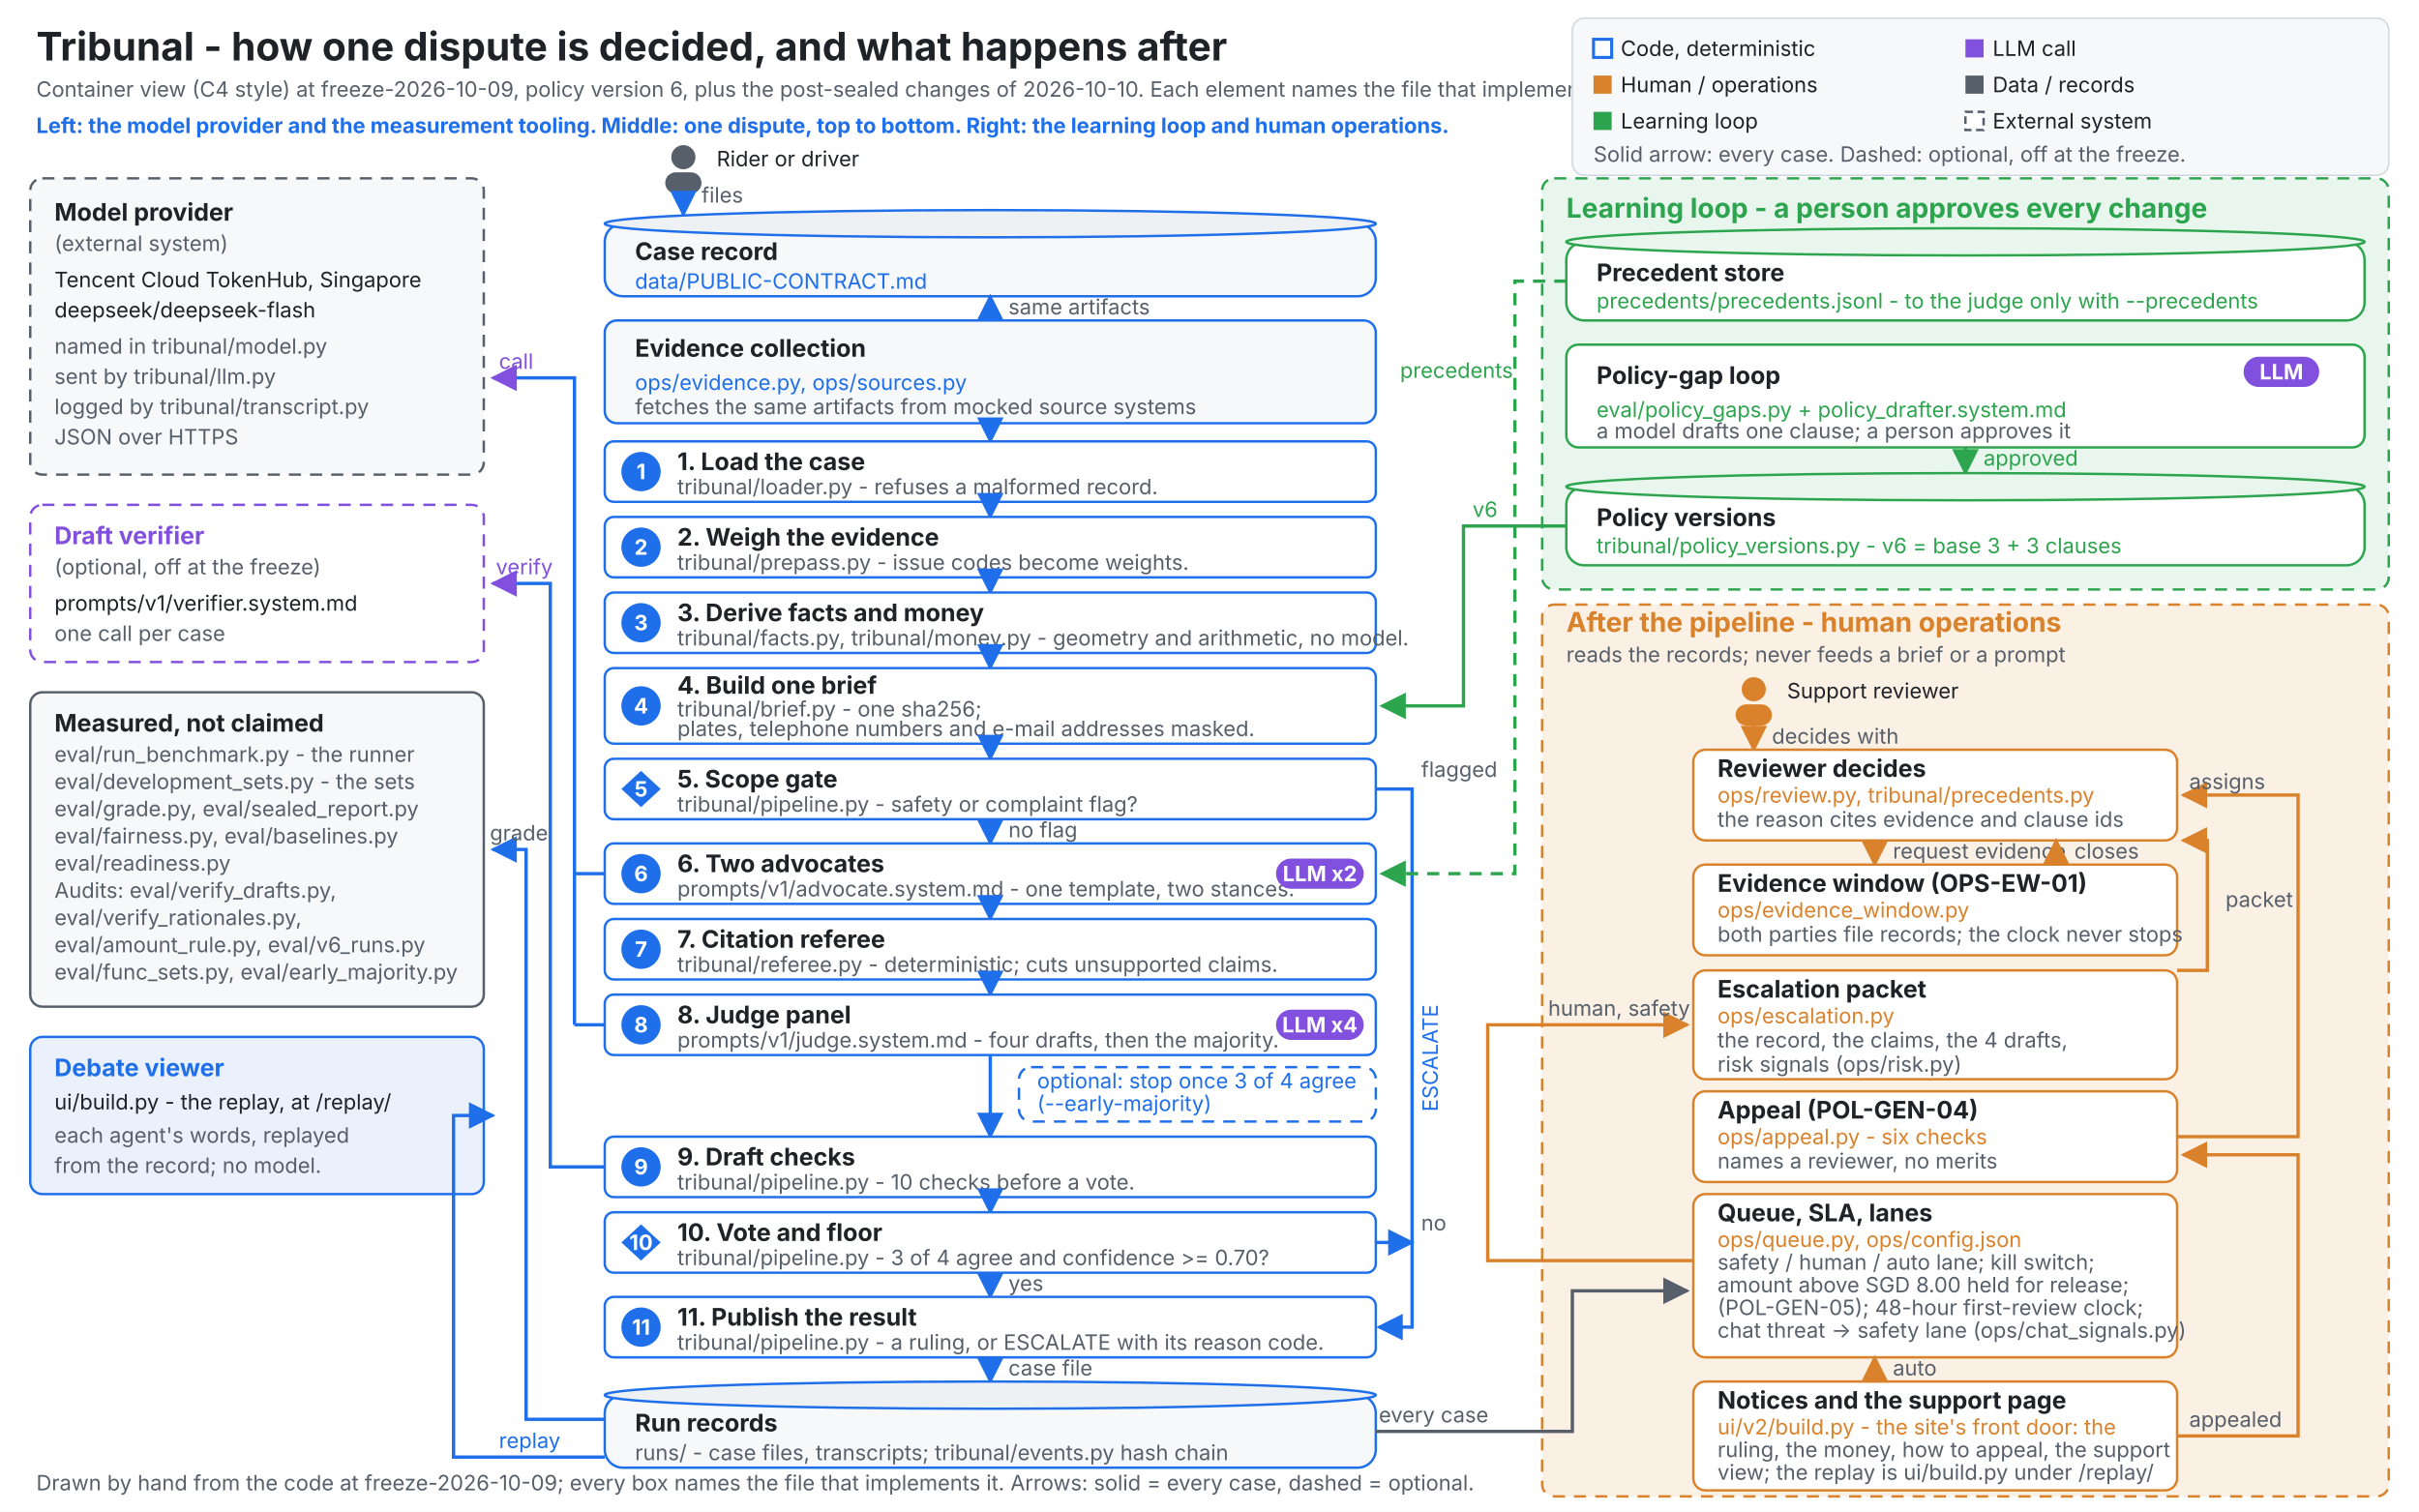
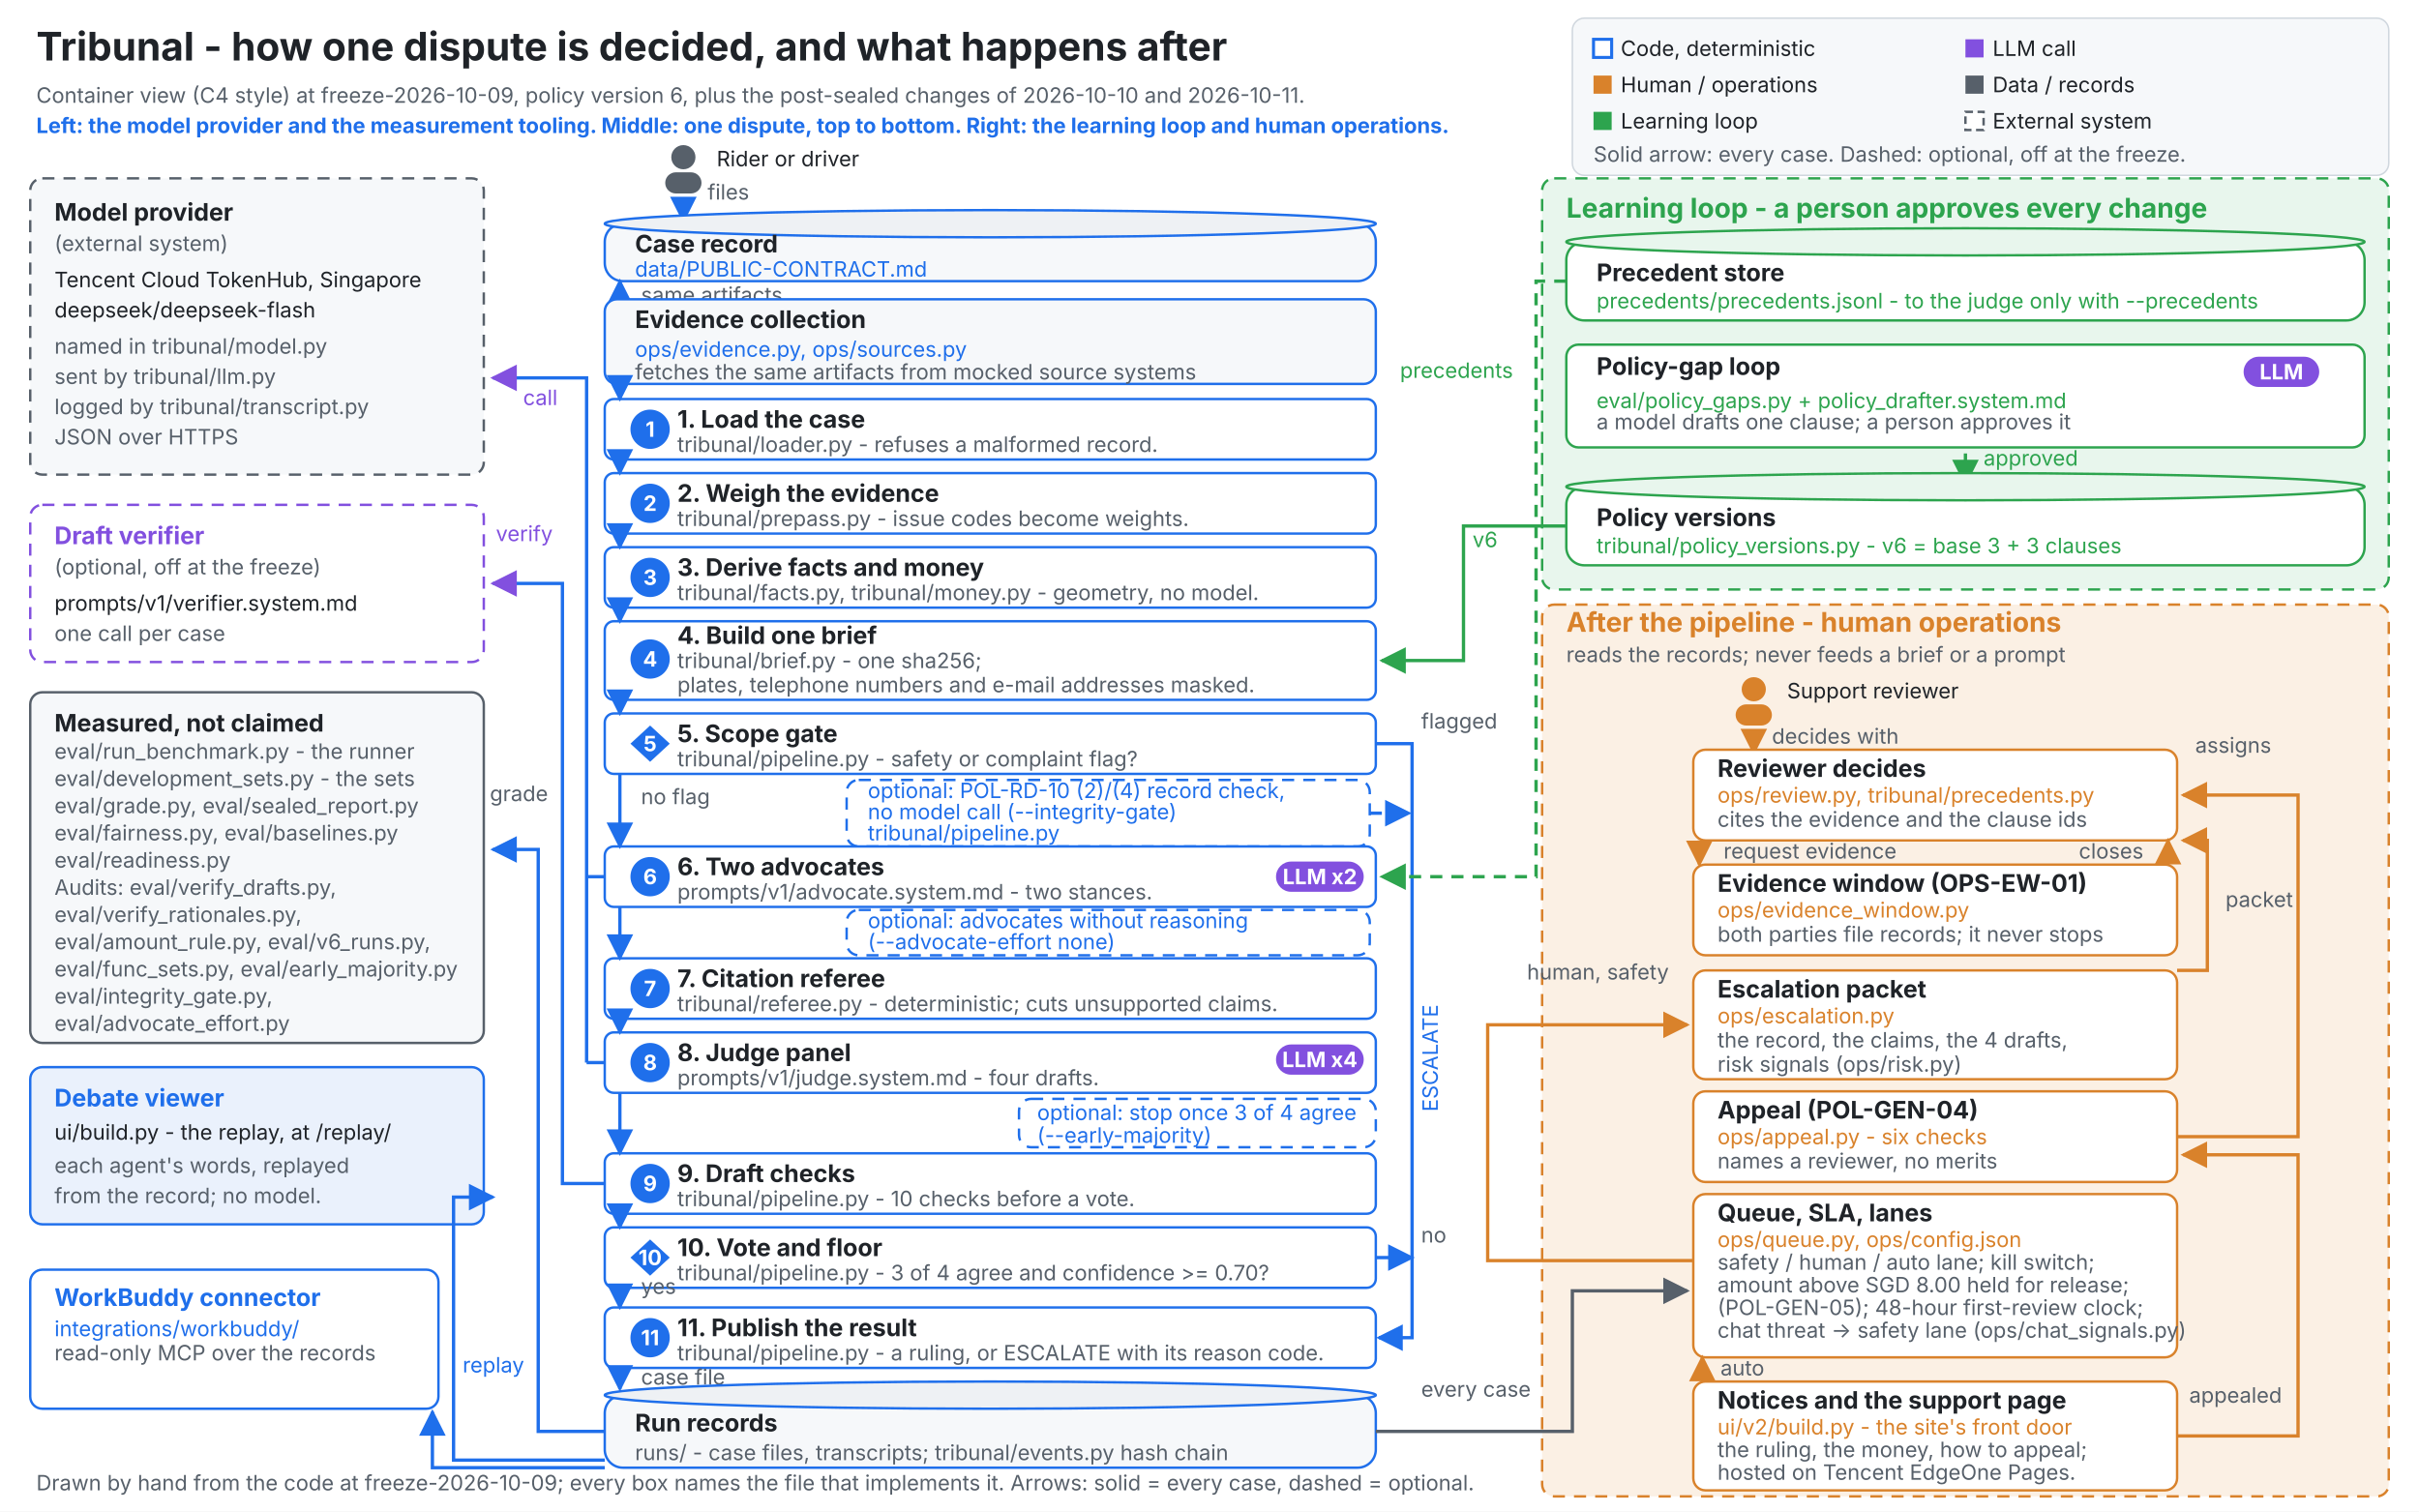
<svg xmlns="http://www.w3.org/2000/svg" viewBox="0 0 1600 1000" width="1600" height="1000" font-family="Inter, Helvetica, Arial, sans-serif">
  <defs>
    <marker id="arrowBlue" viewBox="0 0 10 10" refX="9" refY="5" markerWidth="8" markerHeight="8" orient="auto">
      <path d="M0,0 L10,5 L0,10 Z" fill="#1f6feb" />
    </marker>
    <marker id="arrowPurple" viewBox="0 0 10 10" refX="9" refY="5" markerWidth="8" markerHeight="8" orient="auto">
      <path d="M0,0 L10,5 L0,10 Z" fill="#8250df" />
    </marker>
    <marker id="arrowOrange" viewBox="0 0 10 10" refX="9" refY="5" markerWidth="8" markerHeight="8" orient="auto">
      <path d="M0,0 L10,5 L0,10 Z" fill="#d9822b" />
    </marker>
    <marker id="arrowGreen" viewBox="0 0 10 10" refX="9" refY="5" markerWidth="8" markerHeight="8" orient="auto">
      <path d="M0,0 L10,5 L0,10 Z" fill="#2da44e" />
    </marker>
    <marker id="arrowGrey" viewBox="0 0 10 10" refX="9" refY="5" markerWidth="8" markerHeight="8" orient="auto">
      <path d="M0,0 L10,5 L0,10 Z" fill="#57606a" />
    </marker>
  </defs>
  <rect x="0" y="0" width="1600" height="1000" fill="#ffffff" />
  <text x="24" y="40" font-size="26" font-weight="bold" fill="#1f2328">Tribunal - how one dispute is decided, and what happens after</text>
-   <text x="24" y="64" font-size="14" fill="#57606a">Container view (C4 style) at freeze-2026-10-09, policy version 6, plus the post-sealed changes of 2026-10-10. Each element names the file that implements it.</text>
+   <text x="24" y="68" font-size="14" fill="#57606a">Container view (C4 style) at freeze-2026-10-09, policy version 6, plus the post-sealed changes of 2026-10-10 and 2026-10-11.</text>
  <rect x="1040" y="12" width="540" height="104" rx="8" fill="#f6f8fa" stroke="#d0d7de" stroke-width="1" />
  <rect x="1054" y="26" width="12" height="12" fill="#ffffff" stroke="#1f6feb" stroke-width="2" />
  <text x="1072" y="37" font-size="14" fill="#1f2328">Code, deterministic</text>
  <rect x="1300" y="26" width="12" height="12" fill="#8250df" />
  <text x="1318" y="37" font-size="14" fill="#1f2328">LLM call</text>
  <rect x="1054" y="50" width="12" height="12" fill="#d9822b" />
  <text x="1072" y="61" font-size="14" fill="#1f2328">Human / operations</text>
  <rect x="1300" y="50" width="12" height="12" fill="#57606a" />
  <text x="1318" y="61" font-size="14" fill="#1f2328">Data / records</text>
  <rect x="1054" y="74" width="12" height="12" fill="#2da44e" />
  <text x="1072" y="85" font-size="14" fill="#1f2328">Learning loop</text>
  <rect x="1300" y="74" width="12" height="12" fill="#ffffff" stroke="#57606a" stroke-width="1.6" stroke-dasharray="5 3" />
  <text x="1318" y="85" font-size="14" fill="#1f2328">External system</text>
  <text x="1054" y="107" font-size="14" fill="#57606a">Solid arrow: every case. Dashed: optional, off at the freeze.</text>
  <text x="24" y="88" font-size="14" font-weight="bold" fill="#1f6feb">Left: the model provider and the measurement tooling. Middle: one dispute, top to bottom. Right: the learning loop and human operations.</text>
  <circle cx="452" cy="104" r="8" fill="#57606a" />
  <rect x="440" y="114" width="24" height="14" rx="7" fill="#57606a" />
  <text x="474" y="110" font-size="14" fill="#1f2328">Rider or driver</text>
-   <path d="M452,128 L452,142" fill="none" stroke="#1f6feb" stroke-width="2.2" marker-end="url(#arrowBlue)" />
-   <text x="464" y="134" font-size="14" fill="#57606a">files</text>
-   <rect x="400" y="148" width="510" height="48" rx="12" fill="#f6f8fa" stroke="#1f6feb" stroke-width="1.6" />
+   <path d="M452,132 L452,146" fill="none" stroke="#1f6feb" stroke-width="2.2" marker-end="url(#arrowBlue)" />
+   <text x="468" y="132" font-size="14" fill="#57606a">files</text>
+   <rect x="400" y="148" width="510" height="38" rx="12" fill="#f6f8fa" stroke="#1f6feb" stroke-width="1.6" />
  <ellipse cx="655" cy="148" rx="255" ry="9" fill="#eef1f4" stroke="#1f6feb" stroke-width="1.6" />
-   <text x="420" y="172" font-size="16" font-weight="bold" fill="#1f2328">Case record</text>
-   <text x="420" y="191" font-size="14" fill="#1f6feb">data/PUBLIC-CONTRACT.md</text>
-   <path d="M655,212 L655,196" fill="none" stroke="#1f6feb" stroke-width="2.2" marker-end="url(#arrowBlue)" />
-   <text x="667" y="208" font-size="14" fill="#57606a">same artifacts</text>
-   <rect x="400" y="212" width="510" height="68" rx="8" fill="#f6f8fa" stroke="#1f6feb" stroke-width="1.6" />
-   <text x="420" y="236" font-size="16" font-weight="bold" fill="#1f2328">Evidence collection</text>
-   <text x="420" y="258" font-size="14" fill="#1f6feb">ops/evidence.py, ops/sources.py</text>
-   <text x="420" y="274" font-size="14" fill="#57606a">fetches the same artifacts from mocked source systems</text>
-   <path d="M655,280 L655,292" fill="none" stroke="#1f6feb" stroke-width="2.2" marker-end="url(#arrowBlue)" />
-   <rect x="400" y="292" width="510" height="40" rx="6" fill="#ffffff" stroke="#1f6feb" stroke-width="1.6" />
-   <circle cx="424" cy="312" r="13" fill="#1f6feb" />
-   <text x="424" y="317" font-size="14" font-weight="bold" fill="#ffffff" text-anchor="middle">1</text>
-   <text x="448" y="311" font-size="16" font-weight="bold" fill="#1f2328">1. Load the case</text>
-   <text x="448" y="327" font-size="14" fill="#57606a">tribunal/loader.py - refuses a malformed record.</text>
-   <path d="M655,332 L655,342" fill="none" stroke="#1f6feb" stroke-width="2.2" marker-end="url(#arrowBlue)" />
-   <rect x="400" y="342" width="510" height="40" rx="6" fill="#ffffff" stroke="#1f6feb" stroke-width="1.6" />
-   <circle cx="424" cy="362" r="13" fill="#1f6feb" />
-   <text x="424" y="367" font-size="14" font-weight="bold" fill="#ffffff" text-anchor="middle">2</text>
-   <text x="448" y="361" font-size="16" font-weight="bold" fill="#1f2328">2. Weigh the evidence</text>
-   <text x="448" y="377" font-size="14" fill="#57606a">tribunal/prepass.py - issue codes become weights.</text>
-   <path d="M655,382 L655,392" fill="none" stroke="#1f6feb" stroke-width="2.2" marker-end="url(#arrowBlue)" />
-   <rect x="400" y="392" width="510" height="40" rx="6" fill="#ffffff" stroke="#1f6feb" stroke-width="1.6" />
-   <circle cx="424" cy="412" r="13" fill="#1f6feb" />
-   <text x="424" y="417" font-size="14" font-weight="bold" fill="#ffffff" text-anchor="middle">3</text>
-   <text x="448" y="411" font-size="16" font-weight="bold" fill="#1f2328">3. Derive facts and money</text>
-   <text x="448" y="427" font-size="14" fill="#57606a">tribunal/facts.py, tribunal/money.py - geometry and arithmetic, no model.</text>
-   <path d="M655,432 L655,442" fill="none" stroke="#1f6feb" stroke-width="2.2" marker-end="url(#arrowBlue)" />
-   <rect x="400" y="442" width="510" height="50" rx="6" fill="#ffffff" stroke="#1f6feb" stroke-width="1.6" />
-   <circle cx="424" cy="467" r="13" fill="#1f6feb" />
-   <text x="424" y="472" font-size="14" font-weight="bold" fill="#ffffff" text-anchor="middle">4</text>
-   <text x="448" y="459" font-size="16" font-weight="bold" fill="#1f2328">4. Build one brief</text>
-   <text x="448" y="474" font-size="14" fill="#57606a">tribunal/brief.py - one sha256;</text>
-   <text x="448" y="487" font-size="14" fill="#57606a">plates, telephone numbers and e-mail addresses masked.</text>
-   <path d="M655,492 L655,502" fill="none" stroke="#1f6feb" stroke-width="2.2" marker-end="url(#arrowBlue)" />
-   <rect x="400" y="502" width="510" height="40" rx="6" fill="#ffffff" stroke="#1f6feb" stroke-width="1.6" />
-   <polygon points="424,510 437,522 424,534 411,522" fill="#1f6feb" />
-   <text x="424" y="527" font-size="14" font-weight="bold" fill="#ffffff" text-anchor="middle">5</text>
-   <text x="448" y="521" font-size="16" font-weight="bold" fill="#1f2328">5. Scope gate</text>
-   <text x="448" y="537" font-size="14" fill="#57606a">tribunal/pipeline.py - safety or complaint flag?</text>
-   <path d="M655,542 L655,558" fill="none" stroke="#1f6feb" stroke-width="2.2" marker-end="url(#arrowBlue)" />
-   <text x="667" y="554" font-size="14" fill="#57606a">no flag</text>
-   <rect x="400" y="558" width="510" height="40" rx="6" fill="#ffffff" stroke="#1f6feb" stroke-width="1.6" />
-   <circle cx="424" cy="578" r="13" fill="#1f6feb" />
-   <text x="424" y="583" font-size="14" font-weight="bold" fill="#ffffff" text-anchor="middle">6</text>
-   <text x="448" y="577" font-size="16" font-weight="bold" fill="#1f2328">6. Two advocates</text>
-   <text x="448" y="593" font-size="14" fill="#57606a">prompts/v1/advocate.system.md - one template, two stances.</text>
-   <rect x="844" y="568" width="58" height="20" rx="10" fill="#8250df" />
-   <text x="873" y="583" font-size="14" font-weight="bold" fill="#ffffff" text-anchor="middle">LLM x2</text>
-   <path d="M655,598 L655,608" fill="none" stroke="#1f6feb" stroke-width="2.2" marker-end="url(#arrowBlue)" />
-   <rect x="400" y="608" width="510" height="40" rx="6" fill="#ffffff" stroke="#1f6feb" stroke-width="1.6" />
-   <circle cx="424" cy="628" r="13" fill="#1f6feb" />
-   <text x="424" y="633" font-size="14" font-weight="bold" fill="#ffffff" text-anchor="middle">7</text>
-   <text x="448" y="627" font-size="16" font-weight="bold" fill="#1f2328">7. Citation referee</text>
-   <text x="448" y="643" font-size="14" fill="#57606a">tribunal/referee.py - deterministic; cuts unsupported claims.</text>
-   <path d="M655,648 L655,658" fill="none" stroke="#1f6feb" stroke-width="2.2" marker-end="url(#arrowBlue)" />
-   <rect x="400" y="658" width="510" height="40" rx="6" fill="#ffffff" stroke="#1f6feb" stroke-width="1.6" />
-   <circle cx="424" cy="678" r="13" fill="#1f6feb" />
-   <text x="424" y="683" font-size="14" font-weight="bold" fill="#ffffff" text-anchor="middle">8</text>
-   <text x="448" y="677" font-size="16" font-weight="bold" fill="#1f2328">8. Judge panel</text>
-   <text x="448" y="693" font-size="14" fill="#57606a">prompts/v1/judge.system.md - four drafts, then the majority.</text>
-   <rect x="844" y="668" width="58" height="20" rx="10" fill="#8250df" />
-   <text x="873" y="683" font-size="14" font-weight="bold" fill="#ffffff" text-anchor="middle">LLM x4</text>
-   <rect x="674" y="706" width="236" height="36" rx="8" fill="#ffffff" stroke="#1f6feb" stroke-width="1.6" stroke-dasharray="8 6" />
-   <text x="686" y="720" font-size="14" fill="#1f6feb">optional: stop once 3 of 4 agree</text>
-   <text x="686" y="735" font-size="14" fill="#1f6feb">(--early-majority)</text>
-   <path d="M655,698 L655,752" fill="none" stroke="#1f6feb" stroke-width="2.2" marker-end="url(#arrowBlue)" />
-   <rect x="400" y="752" width="510" height="40" rx="6" fill="#ffffff" stroke="#1f6feb" stroke-width="1.6" />
-   <circle cx="424" cy="772" r="13" fill="#1f6feb" />
-   <text x="424" y="777" font-size="14" font-weight="bold" fill="#ffffff" text-anchor="middle">9</text>
-   <text x="448" y="771" font-size="16" font-weight="bold" fill="#1f2328">9. Draft checks</text>
-   <text x="448" y="787" font-size="14" fill="#57606a">tribunal/pipeline.py - 10 checks before a vote.</text>
-   <path d="M655,792 L655,802" fill="none" stroke="#1f6feb" stroke-width="2.2" marker-end="url(#arrowBlue)" />
-   <rect x="400" y="802" width="510" height="40" rx="6" fill="#ffffff" stroke="#1f6feb" stroke-width="1.6" />
-   <polygon points="424,810 437,822 424,834 411,822" fill="#1f6feb" />
-   <text x="424" y="827" font-size="14" font-weight="bold" fill="#ffffff" text-anchor="middle">10</text>
-   <text x="448" y="821" font-size="16" font-weight="bold" fill="#1f2328">10. Vote and floor</text>
-   <text x="448" y="837" font-size="14" fill="#57606a">tribunal/pipeline.py - 3 of 4 agree and confidence &gt;= 0.70?</text>
-   <path d="M655,842 L655,858" fill="none" stroke="#1f6feb" stroke-width="2.2" marker-end="url(#arrowBlue)" />
-   <text x="667" y="854" font-size="14" fill="#57606a">yes</text>
-   <rect x="400" y="858" width="510" height="40" rx="6" fill="#ffffff" stroke="#1f6feb" stroke-width="1.6" />
-   <circle cx="424" cy="878" r="13" fill="#1f6feb" />
-   <text x="424" y="883" font-size="14" font-weight="bold" fill="#ffffff" text-anchor="middle">11</text>
-   <text x="448" y="877" font-size="16" font-weight="bold" fill="#1f2328">11. Publish the result</text>
-   <text x="448" y="893" font-size="14" fill="#57606a">tribunal/pipeline.py - a ruling, or ESCALATE with its reason code.</text>
-   <text x="940" y="514" font-size="14" fill="#57606a">flagged</text>
-   <text x="940" y="814" font-size="14" fill="#57606a">no</text>
-   <path d="M910,522 L934,522 L934,878 L912,878" fill="none" stroke="#1f6feb" stroke-width="2.2" marker-end="url(#arrowBlue)" />
-   <path d="M910,822 L934,822" fill="none" stroke="#1f6feb" stroke-width="2.2" marker-end="url(#arrowBlue)" />
+   <text x="420" y="167" font-size="16" font-weight="bold" fill="#1f2328">Case record</text>
+   <text x="420" y="183" font-size="14" fill="#1f6feb">data/PUBLIC-CONTRACT.md</text>
+   <path d="M410,198 L410,186" fill="none" stroke="#1f6feb" stroke-width="2.2" marker-end="url(#arrowBlue)" />
+   <text x="424" y="200" font-size="14" fill="#57606a">same artifacts</text>
+   <rect x="400" y="198" width="510" height="56" rx="8" fill="#f6f8fa" stroke="#1f6feb" stroke-width="1.6" />
+   <text x="420" y="217" font-size="16" font-weight="bold" fill="#1f2328">Evidence collection</text>
+   <text x="420" y="236" font-size="14" fill="#1f6feb">ops/evidence.py, ops/sources.py</text>
+   <text x="420" y="251" font-size="14" fill="#57606a">fetches the same artifacts from mocked source systems</text>
+   <rect x="400" y="264" width="510" height="40" rx="6" fill="#ffffff" stroke="#1f6feb" stroke-width="1.6" />
+   <circle cx="430" cy="284" r="13" fill="#1f6feb" />
+   <text x="430" y="289" font-size="14" font-weight="bold" fill="#ffffff" text-anchor="middle">1</text>
+   <text x="448" y="283" font-size="16" font-weight="bold" fill="#1f2328">1. Load the case</text>
+   <text x="448" y="299" font-size="14" fill="#57606a">tribunal/loader.py - refuses a malformed record.</text>
+   <rect x="400" y="313" width="510" height="40" rx="6" fill="#ffffff" stroke="#1f6feb" stroke-width="1.6" />
+   <circle cx="430" cy="333" r="13" fill="#1f6feb" />
+   <text x="430" y="338" font-size="14" font-weight="bold" fill="#ffffff" text-anchor="middle">2</text>
+   <text x="448" y="332" font-size="16" font-weight="bold" fill="#1f2328">2. Weigh the evidence</text>
+   <text x="448" y="348" font-size="14" fill="#57606a">tribunal/prepass.py - issue codes become weights.</text>
+   <rect x="400" y="362" width="510" height="40" rx="6" fill="#ffffff" stroke="#1f6feb" stroke-width="1.6" />
+   <circle cx="430" cy="382" r="13" fill="#1f6feb" />
+   <text x="430" y="387" font-size="14" font-weight="bold" fill="#ffffff" text-anchor="middle">3</text>
+   <text x="448" y="381" font-size="16" font-weight="bold" fill="#1f2328">3. Derive facts and money</text>
+   <text x="448" y="397" font-size="14" fill="#57606a">tribunal/facts.py, tribunal/money.py - geometry, no model.</text>
+   <rect x="400" y="411" width="510" height="52" rx="6" fill="#ffffff" stroke="#1f6feb" stroke-width="1.6" />
+   <circle cx="430" cy="436" r="13" fill="#1f6feb" />
+   <text x="430" y="441" font-size="14" font-weight="bold" fill="#ffffff" text-anchor="middle">4</text>
+   <text x="448" y="426" font-size="16" font-weight="bold" fill="#1f2328">4. Build one brief</text>
+   <text x="448" y="442" font-size="14" fill="#57606a">tribunal/brief.py - one sha256;</text>
+   <text x="448" y="458" font-size="14" fill="#57606a">plates, telephone numbers and e-mail addresses masked.</text>
+   <rect x="400" y="472" width="510" height="40" rx="6" fill="#ffffff" stroke="#1f6feb" stroke-width="1.6" />
+   <polygon points="430,480 443,492 430,504 417,492" fill="#1f6feb" />
+   <text x="430" y="497" font-size="14" font-weight="bold" fill="#ffffff" text-anchor="middle">5</text>
+   <text x="448" y="491" font-size="16" font-weight="bold" fill="#1f2328">5. Scope gate</text>
+   <text x="448" y="507" font-size="14" fill="#57606a">tribunal/pipeline.py - safety or complaint flag?</text>
+   <rect x="560" y="516" width="346" height="44" rx="8" fill="#ffffff" stroke="#1f6feb" stroke-width="1.6" stroke-dasharray="8 6" />
+   <text x="574" y="528" font-size="14" fill="#1f6feb">optional: POL-RD-10 (2)/(4) record check,</text>
+   <text x="574" y="542" font-size="14" fill="#1f6feb">no model call (--integrity-gate)</text>
+   <text x="574" y="556" font-size="14" fill="#1f6feb">tribunal/pipeline.py</text>
+   <path d="M906,538 L932,538" fill="none" stroke="#1f6feb" stroke-width="2.2" stroke-dasharray="8 6" marker-end="url(#arrowBlue)" />
+   <rect x="400" y="560" width="510" height="40" rx="6" fill="#ffffff" stroke="#1f6feb" stroke-width="1.6" />
+   <circle cx="430" cy="580" r="13" fill="#1f6feb" />
+   <text x="430" y="585" font-size="14" font-weight="bold" fill="#ffffff" text-anchor="middle">6</text>
+   <text x="448" y="579" font-size="16" font-weight="bold" fill="#1f2328">6. Two advocates</text>
+   <text x="448" y="595" font-size="14" fill="#57606a">prompts/v1/advocate.system.md - two stances.</text>
+   <rect x="844" y="570" width="58" height="20" rx="10" fill="#8250df" />
+   <text x="873" y="585" font-size="14" font-weight="bold" fill="#ffffff" text-anchor="middle">LLM x2</text>
+   <rect x="560" y="602" width="346" height="30" rx="8" fill="#ffffff" stroke="#1f6feb" stroke-width="1.6" stroke-dasharray="8 6" />
+   <text x="574" y="614" font-size="14" fill="#1f6feb">optional: advocates without reasoning</text>
+   <text x="574" y="628" font-size="14" fill="#1f6feb">(--advocate-effort none)</text>
+   <rect x="400" y="634" width="510" height="40" rx="6" fill="#ffffff" stroke="#1f6feb" stroke-width="1.6" />
+   <circle cx="430" cy="654" r="13" fill="#1f6feb" />
+   <text x="430" y="659" font-size="14" font-weight="bold" fill="#ffffff" text-anchor="middle">7</text>
+   <text x="448" y="653" font-size="16" font-weight="bold" fill="#1f2328">7. Citation referee</text>
+   <text x="448" y="669" font-size="14" fill="#57606a">tribunal/referee.py - deterministic; cuts unsupported claims.</text>
+   <rect x="400" y="683" width="510" height="40" rx="6" fill="#ffffff" stroke="#1f6feb" stroke-width="1.6" />
+   <circle cx="430" cy="703" r="13" fill="#1f6feb" />
+   <text x="430" y="708" font-size="14" font-weight="bold" fill="#ffffff" text-anchor="middle">8</text>
+   <text x="448" y="702" font-size="16" font-weight="bold" fill="#1f2328">8. Judge panel</text>
+   <text x="448" y="718" font-size="14" fill="#57606a">prompts/v1/judge.system.md - four drafts.</text>
+   <rect x="844" y="691" width="58" height="20" rx="10" fill="#8250df" />
+   <text x="873" y="706" font-size="14" font-weight="bold" fill="#ffffff" text-anchor="middle">LLM x4</text>
+   <rect x="674" y="727" width="236" height="32" rx="8" fill="#ffffff" stroke="#1f6feb" stroke-width="1.6" stroke-dasharray="8 6" />
+   <text x="686" y="741" font-size="14" fill="#1f6feb">optional: stop once 3 of 4 agree</text>
+   <text x="686" y="756" font-size="14" fill="#1f6feb">(--early-majority)</text>
+   <rect x="400" y="763" width="510" height="40" rx="6" fill="#ffffff" stroke="#1f6feb" stroke-width="1.6" />
+   <circle cx="430" cy="783" r="13" fill="#1f6feb" />
+   <text x="430" y="788" font-size="14" font-weight="bold" fill="#ffffff" text-anchor="middle">9</text>
+   <text x="448" y="782" font-size="16" font-weight="bold" fill="#1f2328">9. Draft checks</text>
+   <text x="448" y="798" font-size="14" fill="#57606a">tribunal/pipeline.py - 10 checks before a vote.</text>
+   <rect x="400" y="812" width="510" height="40" rx="6" fill="#ffffff" stroke="#1f6feb" stroke-width="1.6" />
+   <polygon points="430,820 443,832 430,844 417,832" fill="#1f6feb" />
+   <text x="430" y="837" font-size="14" font-weight="bold" fill="#ffffff" text-anchor="middle">10</text>
+   <text x="448" y="831" font-size="16" font-weight="bold" fill="#1f2328">10. Vote and floor</text>
+   <text x="448" y="847" font-size="14" fill="#57606a">tribunal/pipeline.py - 3 of 4 agree and confidence &gt;= 0.70?</text>
+   <rect x="400" y="865" width="510" height="40" rx="6" fill="#ffffff" stroke="#1f6feb" stroke-width="1.6" />
+   <circle cx="430" cy="885" r="13" fill="#1f6feb" />
+   <text x="430" y="890" font-size="14" font-weight="bold" fill="#ffffff" text-anchor="middle">11</text>
+   <text x="448" y="884" font-size="16" font-weight="bold" fill="#1f2328">11. Publish the result</text>
+   <text x="448" y="900" font-size="14" fill="#57606a">tribunal/pipeline.py - a ruling, or ESCALATE with its reason code.</text>
+   <path d="M410,254 L410,264" fill="none" stroke="#1f6feb" stroke-width="2.2" marker-end="url(#arrowBlue)" />
+   <path d="M410,304 L410,313" fill="none" stroke="#1f6feb" stroke-width="2.2" marker-end="url(#arrowBlue)" />
+   <path d="M410,353 L410,362" fill="none" stroke="#1f6feb" stroke-width="2.2" marker-end="url(#arrowBlue)" />
+   <path d="M410,402 L410,411" fill="none" stroke="#1f6feb" stroke-width="2.2" marker-end="url(#arrowBlue)" />
+   <path d="M410,463 L410,472" fill="none" stroke="#1f6feb" stroke-width="2.2" marker-end="url(#arrowBlue)" />
+   <path d="M410,512 L410,560" fill="none" stroke="#1f6feb" stroke-width="2.2" marker-end="url(#arrowBlue)" />
+   <path d="M410,600 L410,634" fill="none" stroke="#1f6feb" stroke-width="2.2" marker-end="url(#arrowBlue)" />
+   <path d="M410,674 L410,683" fill="none" stroke="#1f6feb" stroke-width="2.2" marker-end="url(#arrowBlue)" />
+   <path d="M410,723 L410,763" fill="none" stroke="#1f6feb" stroke-width="2.2" marker-end="url(#arrowBlue)" />
+   <path d="M410,803 L410,812" fill="none" stroke="#1f6feb" stroke-width="2.2" marker-end="url(#arrowBlue)" />
+   <path d="M410,852 L410,865" fill="none" stroke="#1f6feb" stroke-width="2.2" marker-end="url(#arrowBlue)" />
+   <path d="M410,905 L410,919" fill="none" stroke="#1f6feb" stroke-width="2.2" marker-end="url(#arrowBlue)" />
+   <text x="424" y="532" font-size="14" fill="#57606a">no flag</text>
+   <text x="424" y="856" font-size="14" fill="#57606a">yes</text>
+   <text x="424" y="916" font-size="14" fill="#57606a">case file</text>
+   <text x="940" y="482" font-size="14" fill="#57606a">flagged</text>
+   <text x="940" y="822" font-size="14" fill="#57606a">no</text>
+   <path d="M910,492 L934,492 L934,885 L912,885" fill="none" stroke="#1f6feb" stroke-width="2.2" marker-end="url(#arrowBlue)" />
+   <path d="M910,832 L934,832" fill="none" stroke="#1f6feb" stroke-width="2.2" marker-end="url(#arrowBlue)" />
  <text x="951" y="700" font-size="14" fill="#1f6feb" text-anchor="middle" transform="rotate(-90 951 700)">ESCALATE</text>
-   <path d="M655,898 L655,914" fill="none" stroke="#1f6feb" stroke-width="2.2" marker-end="url(#arrowBlue)" />
-   <text x="667" y="910" font-size="14" fill="#57606a">case file</text>
  <rect x="400" y="923" width="510" height="48" rx="12" fill="#f6f8fa" stroke="#1f6feb" stroke-width="1.6" />
  <ellipse cx="655" cy="923" rx="255" ry="9" fill="#eef1f4" stroke="#1f6feb" stroke-width="1.6" />
  <text x="420" y="947" font-size="16" font-weight="bold" fill="#1f2328">Run records</text>
  <text x="420" y="966" font-size="14" fill="#57606a">runs/ - case files, transcripts; tribunal/events.py hash chain</text>
+   <rect x="20" y="840" width="270" height="92" rx="8" fill="#ffffff" stroke="#1f6feb" stroke-width="1.6" />
+   <text x="36" y="864" font-size="16" font-weight="bold" fill="#1f6feb">WorkBuddy connector</text>
+   <text x="36" y="884" font-size="14" fill="#1f6feb">integrations/workbuddy/</text>
+   <text x="36" y="900" font-size="14" fill="#57606a">read-only MCP over the records</text>
+   <path d="M400,971 L286,971 L286,934" fill="none" stroke="#1f6feb" stroke-width="2.2" marker-end="url(#arrowBlue)" />
  <rect x="20" y="118" width="300" height="196" rx="8" fill="#f6f8fa" stroke="#57606a" stroke-width="1.6" stroke-dasharray="8 6" />
  <text x="36" y="146" font-size="16" font-weight="bold" fill="#1f2328">Model provider</text>
  <text x="36" y="166" font-size="14" fill="#57606a">(external system)</text>
  <text x="36" y="190" font-size="14" fill="#1f2328">Tencent Cloud TokenHub, Singapore</text>
  <text x="36" y="210" font-size="14" fill="#1f2328">deepseek/deepseek-flash</text>
  <text x="36" y="234" font-size="14" fill="#57606a">named in tribunal/model.py</text>
  <text x="36" y="254" font-size="14" fill="#57606a">sent by tribunal/llm.py</text>
  <text x="36" y="274" font-size="14" fill="#57606a">logged by tribunal/transcript.py</text>
  <text x="36" y="294" font-size="14" fill="#57606a">JSON over HTTPS</text>
  <rect x="20" y="334" width="300" height="104" rx="8" fill="#ffffff" stroke="#8250df" stroke-width="1.6" stroke-dasharray="8 6" />
  <text x="36" y="360" font-size="16" font-weight="bold" fill="#8250df">Draft verifier</text>
  <text x="36" y="380" font-size="14" fill="#57606a">(optional, off at the freeze)</text>
  <text x="36" y="404" font-size="14" fill="#1f2328">prompts/v1/verifier.system.md</text>
  <text x="36" y="424" font-size="14" fill="#57606a">one call per case</text>
-   <rect x="20" y="458" width="300" height="208" rx="8" fill="#f6f8fa" stroke="#57606a" stroke-width="1.6" />
+   <rect x="20" y="458" width="300" height="232" rx="8" fill="#f6f8fa" stroke="#57606a" stroke-width="1.6" />
  <text x="36" y="484" font-size="16" font-weight="bold" fill="#1f2328">Measured, not claimed</text>
-   <text x="36" y="504" font-size="14" fill="#57606a">eval/run_benchmark.py - the runner</text>
-   <text x="36" y="522" font-size="14" fill="#57606a">eval/development_sets.py - the sets</text>
-   <text x="36" y="540" font-size="14" fill="#57606a">eval/grade.py, eval/sealed_report.py</text>
-   <text x="36" y="558" font-size="14" fill="#57606a">eval/fairness.py, eval/baselines.py</text>
-   <text x="36" y="576" font-size="14" fill="#57606a">eval/readiness.py</text>
-   <text x="36" y="594" font-size="14" fill="#57606a">Audits: eval/verify_drafts.py,</text>
-   <text x="36" y="612" font-size="14" fill="#57606a">eval/verify_rationales.py,</text>
-   <text x="36" y="630" font-size="14" fill="#57606a">eval/amount_rule.py, eval/v6_runs.py</text>
-   <text x="36" y="648" font-size="14" fill="#57606a">eval/func_sets.py, eval/early_majority.py</text>
-   <rect x="20" y="686" width="300" height="104" rx="8" fill="#eaf1fc" stroke="#1f6feb" stroke-width="1.6" />
-   <text x="36" y="712" font-size="16" font-weight="bold" fill="#1f6feb">Debate viewer</text>
-   <text x="36" y="734" font-size="14" fill="#1f2328">ui/build.py - the replay, at /replay/</text>
-   <text x="36" y="756" font-size="14" fill="#57606a">each agent's words, replayed</text>
-   <text x="36" y="776" font-size="14" fill="#57606a">from the record; no model.</text>
-   <path d="M400,578 L380,578 M400,678 L380,678 M380,678 L380,250 L326,250" fill="none" stroke="#1f6feb" stroke-width="2.2" marker-end="url(#arrowPurple)" />
-   <text x="330" y="244" font-size="14" fill="#8250df">call</text>
-   <path d="M400,772 L364,772 L364,386 L326,386" fill="none" stroke="#1f6feb" stroke-width="2.2" marker-end="url(#arrowPurple)" />
-   <text x="328" y="380" font-size="14" fill="#8250df">verify</text>
-   <path d="M400,939 L348,939 L348,562 L326,562" fill="none" stroke="#1f6feb" stroke-width="2.2" marker-end="url(#arrowBlue)" />
-   <text x="324" y="556" font-size="14" fill="#57606a">grade</text>
-   <path d="M400,964 L300,964 L300,738 L326,738" fill="none" stroke="#1f6feb" stroke-width="2.2" marker-end="url(#arrowBlue)" />
-   <text x="330" y="958" font-size="14" fill="#1f6feb">replay</text>
+   <text x="36" y="502" font-size="14" fill="#57606a">eval/run_benchmark.py - the runner</text>
+   <text x="36" y="520" font-size="14" fill="#57606a">eval/development_sets.py - the sets</text>
+   <text x="36" y="538" font-size="14" fill="#57606a">eval/grade.py, eval/sealed_report.py</text>
+   <text x="36" y="556" font-size="14" fill="#57606a">eval/fairness.py, eval/baselines.py</text>
+   <text x="36" y="574" font-size="14" fill="#57606a">eval/readiness.py</text>
+   <text x="36" y="592" font-size="14" fill="#57606a">Audits: eval/verify_drafts.py,</text>
+   <text x="36" y="610" font-size="14" fill="#57606a">eval/verify_rationales.py,</text>
+   <text x="36" y="628" font-size="14" fill="#57606a">eval/amount_rule.py, eval/v6_runs.py,</text>
+   <text x="36" y="646" font-size="14" fill="#57606a">eval/func_sets.py, eval/early_majority.py</text>
+   <text x="36" y="664" font-size="14" fill="#57606a">eval/integrity_gate.py,</text>
+   <text x="36" y="682" font-size="14" fill="#57606a">eval/advocate_effort.py</text>
+   <rect x="20" y="706" width="300" height="104" rx="8" fill="#eaf1fc" stroke="#1f6feb" stroke-width="1.6" />
+   <text x="36" y="732" font-size="16" font-weight="bold" fill="#1f6feb">Debate viewer</text>
+   <text x="36" y="754" font-size="14" fill="#1f2328">ui/build.py - the replay, at /replay/</text>
+   <text x="36" y="776" font-size="14" fill="#57606a">each agent's words, replayed</text>
+   <text x="36" y="796" font-size="14" fill="#57606a">from the record; no model.</text>
+   <path d="M400,580 L388,580 M400,703 L388,703 M388,703 L388,250 L326,250" fill="none" stroke="#1f6feb" stroke-width="2.2" marker-end="url(#arrowPurple)" />
+   <text x="346" y="268" font-size="14" fill="#8250df">call</text>
+   <path d="M400,783 L372,783 L372,386 L326,386" fill="none" stroke="#1f6feb" stroke-width="2.2" marker-end="url(#arrowPurple)" />
+   <text x="328" y="358" font-size="14" fill="#8250df">verify</text>
+   <path d="M400,947 L356,947 L356,562 L326,562" fill="none" stroke="#1f6feb" stroke-width="2.2" marker-end="url(#arrowBlue)" />
+   <text x="324" y="530" font-size="14" fill="#57606a">grade</text>
+   <path d="M400,966 L300,966 L300,792 L326,792" fill="none" stroke="#1f6feb" stroke-width="2.2" marker-end="url(#arrowBlue)" />
+   <text x="306" y="908" font-size="14" fill="#1f6feb">replay</text>
  <rect x="1020" y="118" width="560" height="272" rx="8" fill="#e8f6ed" stroke="#2da44e" stroke-width="1.6" stroke-dasharray="8 6" />
  <text x="1036" y="144" font-size="18" font-weight="bold" fill="#2da44e">Learning loop - a person approves every change</text>
  <rect x="1036" y="160" width="528" height="52" rx="12" fill="#ffffff" stroke="#2da44e" stroke-width="1.6" />
  <ellipse cx="1300" cy="160" rx="264" ry="9" fill="#e8f6ed" stroke="#2da44e" stroke-width="1.6" />
  <text x="1056" y="186" font-size="16" font-weight="bold" fill="#1f2328">Precedent store</text>
  <text x="1056" y="204" font-size="14" fill="#2da44e">precedents/precedents.jsonl - to the judge only with --precedents</text>
  <rect x="1036" y="228" width="528" height="68" rx="8" fill="#ffffff" stroke="#2da44e" stroke-width="1.6" />
-   <text x="1056" y="254" font-size="16" font-weight="bold" fill="#1f2328">Policy-gap loop</text>
-   <text x="1056" y="276" font-size="14" fill="#2da44e">eval/policy_gaps.py + policy_drafter.system.md</text>
-   <text x="1056" y="290" font-size="14" fill="#57606a">a model drafts one clause; a person approves it</text>
+   <text x="1056" y="248" font-size="16" font-weight="bold" fill="#1f2328">Policy-gap loop</text>
+   <text x="1056" y="270" font-size="14" fill="#2da44e">eval/policy_gaps.py + policy_drafter.system.md</text>
+   <text x="1056" y="284" font-size="14" fill="#57606a">a model drafts one clause; a person approves it</text>
  <rect x="1484" y="236" width="50" height="20" rx="10" fill="#8250df" />
  <text x="1509" y="251" font-size="14" font-weight="bold" fill="#ffffff" text-anchor="middle">LLM</text>
-   <path d="M1300,296 L1300,313" fill="none" stroke="#2da44e" stroke-width="2.2" marker-end="url(#arrowGreen)" />
+   <path d="M1300,300 L1300,320" fill="none" stroke="#2da44e" stroke-width="2.2" marker-end="url(#arrowGreen)" />
  <text x="1312" y="308" font-size="14" fill="#2da44e">approved</text>
  <rect x="1036" y="322" width="528" height="52" rx="12" fill="#ffffff" stroke="#2da44e" stroke-width="1.6" />
  <ellipse cx="1300" cy="322" rx="264" ry="9" fill="#e8f6ed" stroke="#2da44e" stroke-width="1.6" />
  <text x="1056" y="348" font-size="16" font-weight="bold" fill="#1f2328">Policy versions</text>
  <text x="1056" y="366" font-size="14" fill="#2da44e">tribunal/policy_versions.py - v6 = base 3 + 3 clauses</text>
-   <path d="M1036,348 L968,348 L968,467 L914,467" fill="none" stroke="#2da44e" stroke-width="2.2" marker-end="url(#arrowGreen)" />
-   <text x="974" y="342" font-size="14" fill="#2da44e">v6</text>
-   <path d="M1036,186 L1002,186 L1002,578 L914,578" fill="none" stroke="#2da44e" stroke-width="2.2" stroke-dasharray="8 6" marker-end="url(#arrowGreen)" />
+   <path d="M1036,348 L968,348 L968,437 L914,437" fill="none" stroke="#2da44e" stroke-width="2.2" marker-end="url(#arrowGreen)" />
+   <text x="974" y="362" font-size="14" fill="#2da44e">v6</text>
+   <path d="M1036,186 L1016,186 L1016,580 L914,580" fill="none" stroke="#2da44e" stroke-width="2.2" stroke-dasharray="8 6" marker-end="url(#arrowGreen)" />
  <text x="926" y="250" font-size="14" fill="#2da44e">precedents</text>
  <rect x="1020" y="400" width="560" height="590" rx="8" fill="#fbf0e4" stroke="#d9822b" stroke-width="1.6" stroke-dasharray="8 6" />
  <text x="1036" y="418" font-size="18" font-weight="bold" fill="#d9822b">After the pipeline - human operations</text>
  <text x="1036" y="438" font-size="14" fill="#57606a">reads the records; never feeds a brief or a prompt</text>
  <circle cx="1160" cy="456" r="8" fill="#d9822b" />
  <rect x="1148" y="466" width="24" height="14" rx="7" fill="#d9822b" />
  <text x="1182" y="462" font-size="14" fill="#1f2328">Support reviewer</text>
-   <path d="M1160,480 L1160,496" fill="none" stroke="#d9822b" stroke-width="2.2" marker-end="url(#arrowOrange)" />
+   <path d="M1160,484 L1160,498" fill="none" stroke="#d9822b" stroke-width="2.2" marker-end="url(#arrowOrange)" />
  <text x="1172" y="492" font-size="14" fill="#57606a">decides with</text>
  <rect x="1120" y="496" width="320" height="60" rx="8" fill="#ffffff" stroke="#d9822b" stroke-width="1.6" />
  <text x="1136" y="514" font-size="16" font-weight="bold" fill="#1f2328">Reviewer decides</text>
  <text x="1136" y="531" font-size="14" fill="#d9822b">ops/review.py, tribunal/precedents.py</text>
-   <text x="1136" y="547" font-size="14" fill="#57606a">the reason cites evidence and clause ids</text>
-   <path d="M1240,556 L1240,572" fill="none" stroke="#d9822b" stroke-width="2.2" marker-end="url(#arrowOrange)" />
-   <text x="1252" y="568" font-size="14" fill="#57606a">request evidence</text>
-   <path d="M1360,572 L1360,556" fill="none" stroke="#d9822b" stroke-width="2.2" marker-end="url(#arrowOrange)" />
-   <text x="1372" y="568" font-size="14" fill="#57606a">closes</text>
+   <text x="1136" y="547" font-size="14" fill="#57606a">cites the evidence and the clause ids</text>
+   <path d="M1124,556 L1124,572" fill="none" stroke="#d9822b" stroke-width="2.2" marker-end="url(#arrowOrange)" />
+   <text x="1140" y="568" font-size="14" fill="#57606a">request evidence</text>
+   <path d="M1434,572 L1434,556" fill="none" stroke="#d9822b" stroke-width="2.2" marker-end="url(#arrowOrange)" />
+   <text x="1375" y="568" font-size="14" fill="#57606a">closes</text>
  <rect x="1120" y="572" width="320" height="60" rx="8" fill="#ffffff" stroke="#d9822b" stroke-width="1.6" />
  <text x="1136" y="590" font-size="16" font-weight="bold" fill="#1f2328">Evidence window (OPS-EW-01)</text>
  <text x="1136" y="607" font-size="14" fill="#d9822b">ops/evidence_window.py</text>
-   <text x="1136" y="623" font-size="14" fill="#57606a">both parties file records; the clock never stops</text>
+   <text x="1136" y="623" font-size="14" fill="#57606a">both parties file records; it never stops</text>
  <rect x="1120" y="642" width="320" height="72" rx="8" fill="#ffffff" stroke="#d9822b" stroke-width="1.6" />
  <text x="1136" y="660" font-size="16" font-weight="bold" fill="#1f2328">Escalation packet</text>
  <text x="1136" y="677" font-size="14" fill="#d9822b">ops/escalation.py</text>
  <text x="1136" y="693" font-size="14" fill="#57606a">the record, the claims, the 4 drafts,</text>
  <text x="1136" y="709" font-size="14" fill="#57606a">risk signals (ops/risk.py)</text>
  <path d="M1440,642 L1460,642 L1460,556 L1444,556" fill="none" stroke="#d9822b" stroke-width="2.2" marker-end="url(#arrowOrange)" />
  <text x="1472" y="600" font-size="14" fill="#57606a">packet</text>
  <rect x="1120" y="722" width="320" height="60" rx="8" fill="#ffffff" stroke="#d9822b" stroke-width="1.6" />
  <text x="1136" y="740" font-size="16" font-weight="bold" fill="#1f2328">Appeal (POL-GEN-04)</text>
  <text x="1136" y="757" font-size="14" fill="#d9822b">ops/appeal.py - six checks</text>
  <text x="1136" y="773" font-size="14" fill="#57606a">names a reviewer, no merits</text>
  <path d="M1440,752 L1520,752 L1520,526 L1444,526" fill="none" stroke="#d9822b" stroke-width="2.2" marker-end="url(#arrowOrange)" />
-   <text x="1448" y="522" font-size="14" fill="#57606a">assigns</text>
+   <text x="1452" y="498" font-size="14" fill="#57606a">assigns</text>
  <rect x="1120" y="790" width="320" height="108" rx="8" fill="#ffffff" stroke="#d9822b" stroke-width="1.6" />
  <text x="1136" y="808" font-size="16" font-weight="bold" fill="#1f2328">Queue, SLA, lanes</text>
  <text x="1136" y="825" font-size="14" fill="#d9822b">ops/queue.py, ops/config.json</text>
  <text x="1136" y="840" font-size="14" fill="#57606a">safety / human / auto lane; kill switch;</text>
  <text x="1136" y="855" font-size="14" fill="#57606a">amount above SGD 8.00 held for release;</text>
  <text x="1136" y="870" font-size="14" fill="#57606a">(POL-GEN-05); 48-hour first-review clock;</text>
  <text x="1136" y="885" font-size="14" fill="#57606a">chat threat -&gt; safety lane (ops/chat_signals.py)</text>
  <path d="M1120,834 L984,834 L984,678 L1116,678" fill="none" stroke="#d9822b" stroke-width="2.2" marker-end="url(#arrowOrange)" />
-   <text x="1024" y="672" font-size="14" fill="#57606a">human, safety</text>
+   <text x="1010" y="648" font-size="14" fill="#57606a">human, safety</text>
  <path d="M910,947 L1040,947 L1040,854 L1116,854" fill="none" stroke="#57606a" stroke-width="2.2" marker-end="url(#arrowGrey)" />
-   <text x="912" y="941" font-size="14" fill="#57606a">every case</text>
+   <text x="940" y="924" font-size="14" fill="#57606a">every case</text>
  <rect x="1120" y="914" width="320" height="72" rx="8" fill="#ffffff" stroke="#d9822b" stroke-width="1.6" />
  <text x="1136" y="932" font-size="16" font-weight="bold" fill="#1f2328">Notices and the support page</text>
-   <text x="1136" y="949" font-size="14" fill="#d9822b">ui/v2/build.py - the site's front door: the</text>
-   <text x="1136" y="964" font-size="14" fill="#57606a">ruling, the money, how to appeal, the support</text>
-   <text x="1136" y="979" font-size="14" fill="#57606a">view; the replay is ui/build.py under /replay/</text>
-   <path d="M1240,914 L1240,898" fill="none" stroke="#d9822b" stroke-width="2.2" marker-end="url(#arrowOrange)" />
-   <text x="1252" y="910" font-size="14" fill="#57606a">auto</text>
+   <text x="1136" y="949" font-size="14" fill="#d9822b">ui/v2/build.py - the site's front door</text>
+   <text x="1136" y="964" font-size="14" fill="#57606a">the ruling, the money, how to appeal;</text>
+   <text x="1136" y="979" font-size="14" fill="#57606a">hosted on Tencent EdgeOne Pages.</text>
+   <path d="M1126,914 L1126,898" fill="none" stroke="#d9822b" stroke-width="2.2" marker-end="url(#arrowOrange)" />
+   <text x="1138" y="910" font-size="14" fill="#57606a">auto</text>
  <path d="M1440,950 L1520,950 L1520,764 L1444,764" fill="none" stroke="#d9822b" stroke-width="2.2" marker-end="url(#arrowOrange)" />
-   <text x="1448" y="944" font-size="14" fill="#57606a">appealed</text>
+   <text x="1448" y="928" font-size="14" fill="#57606a">appealed</text>
  <text x="24" y="986" font-size="14" fill="#57606a">Drawn by hand from the code at freeze-2026-10-09; every box names the file that implements it. Arrows: solid = every case, dashed = optional.</text>
</svg>
